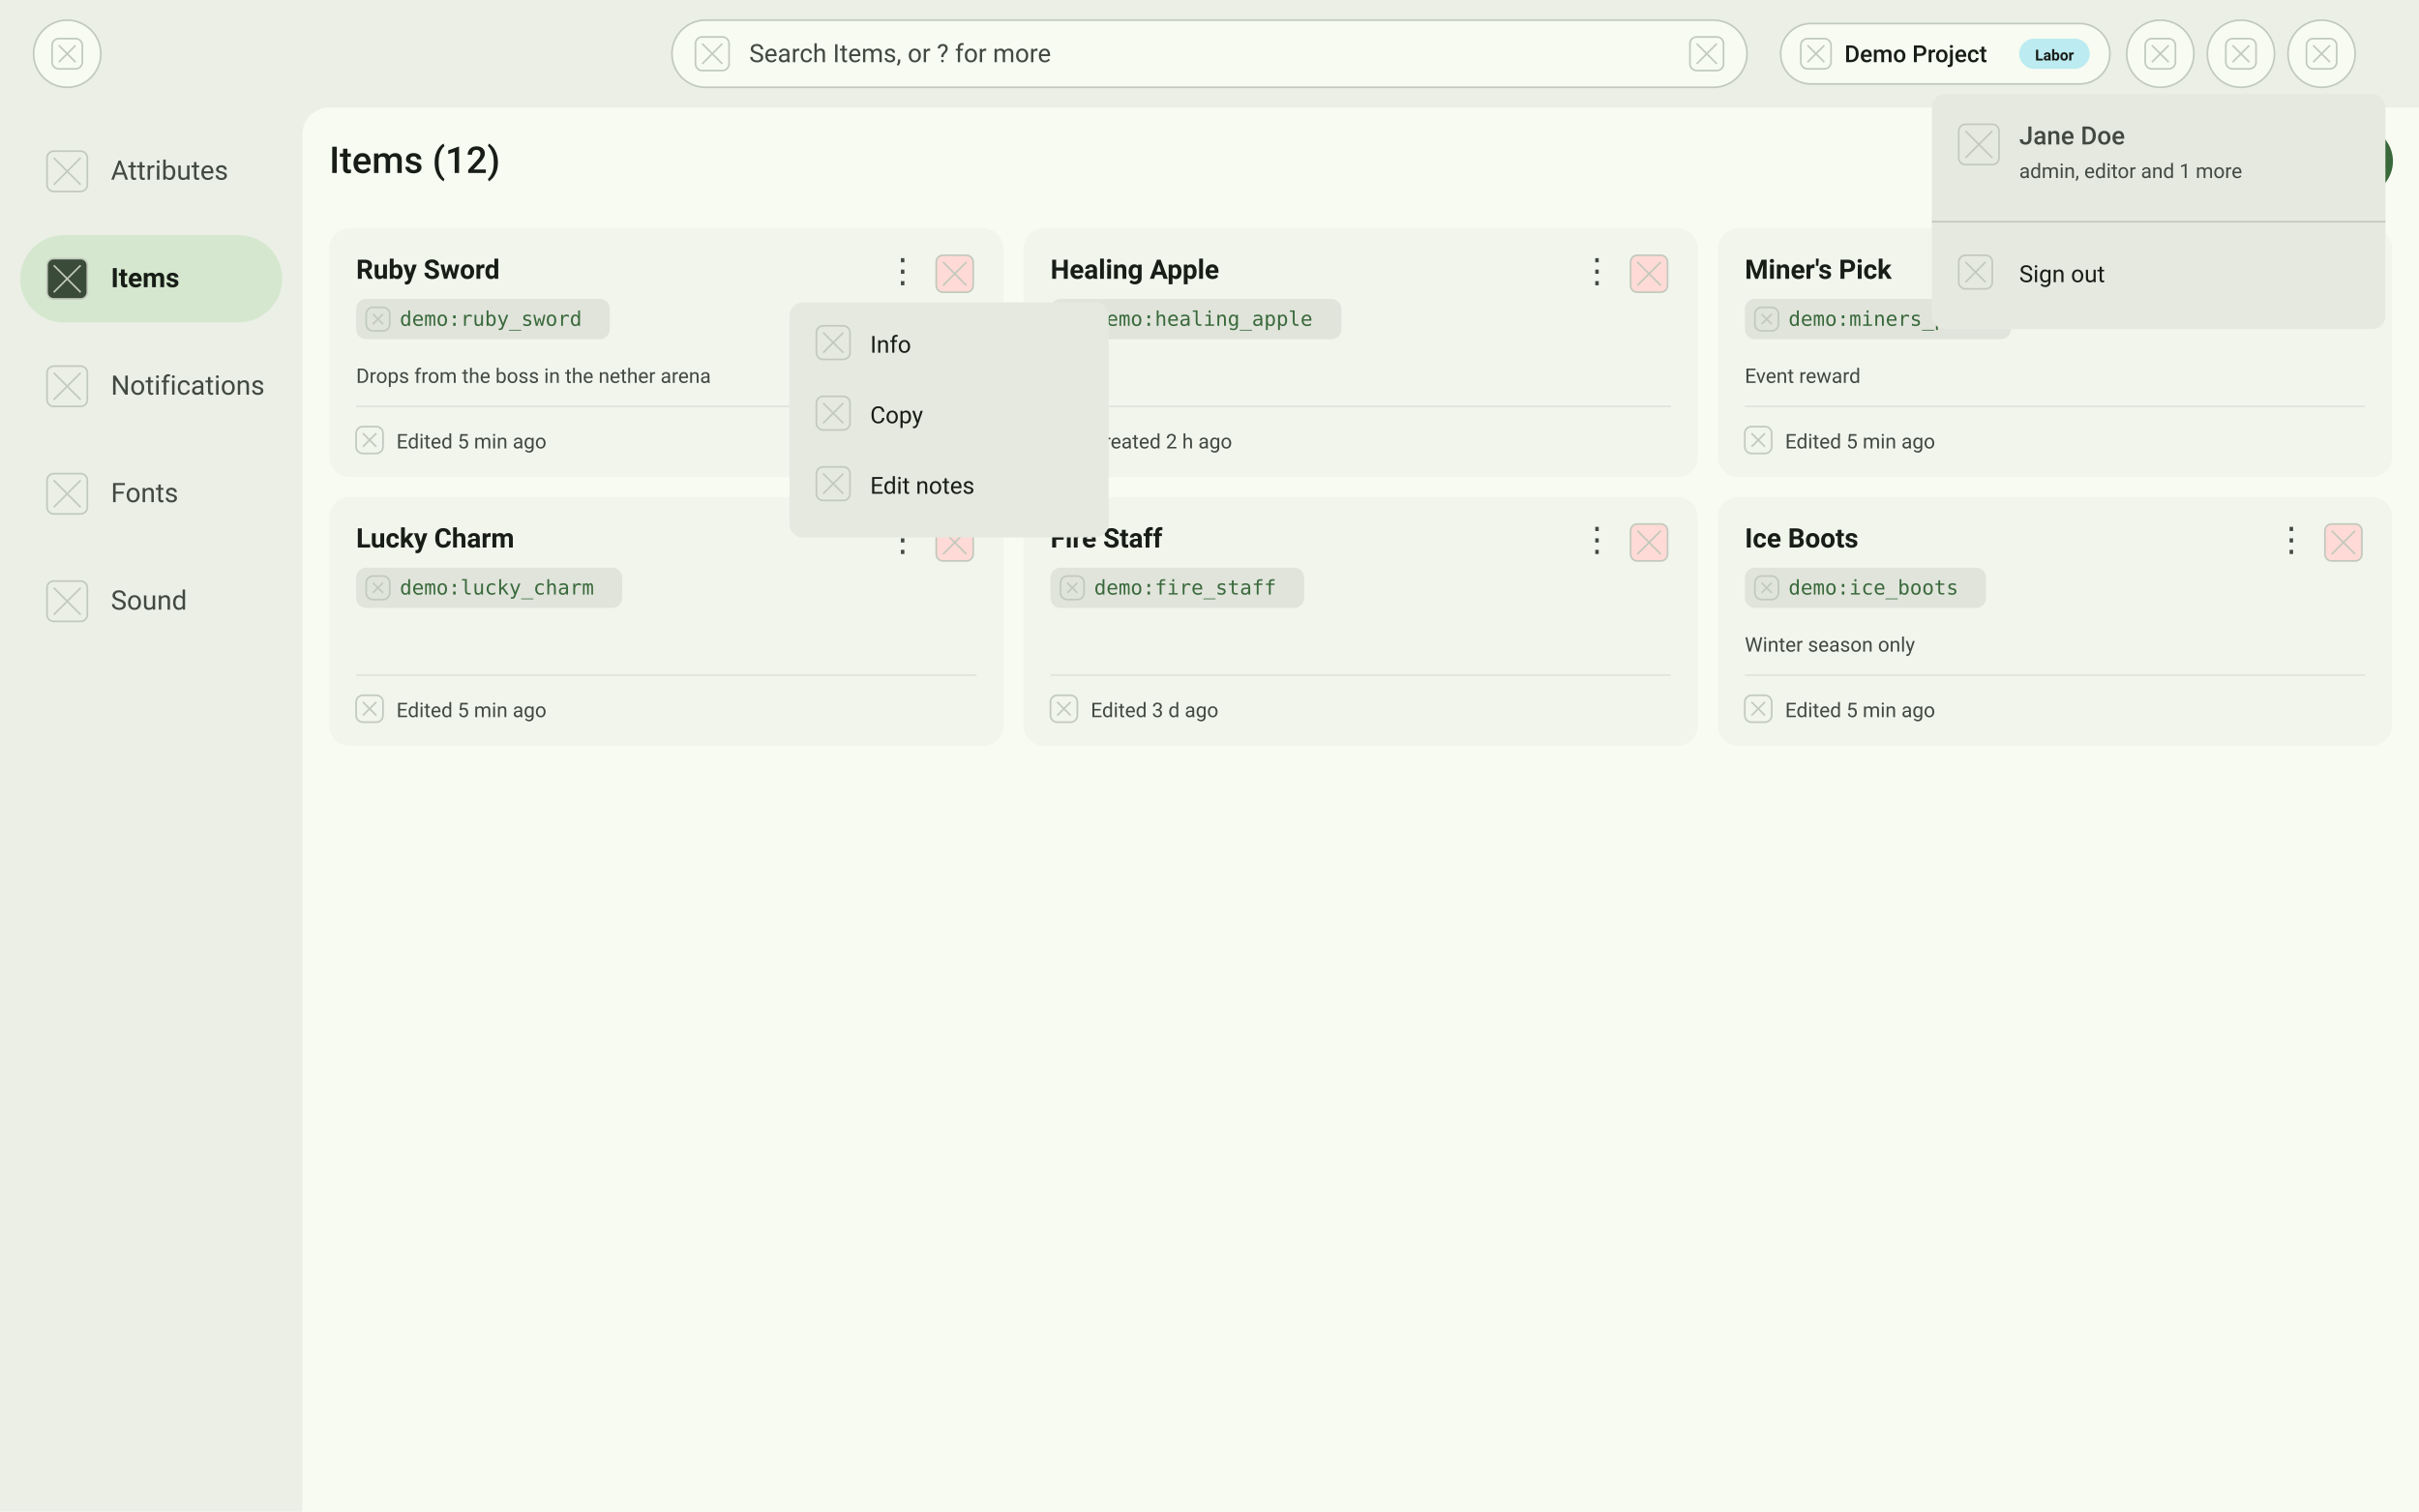
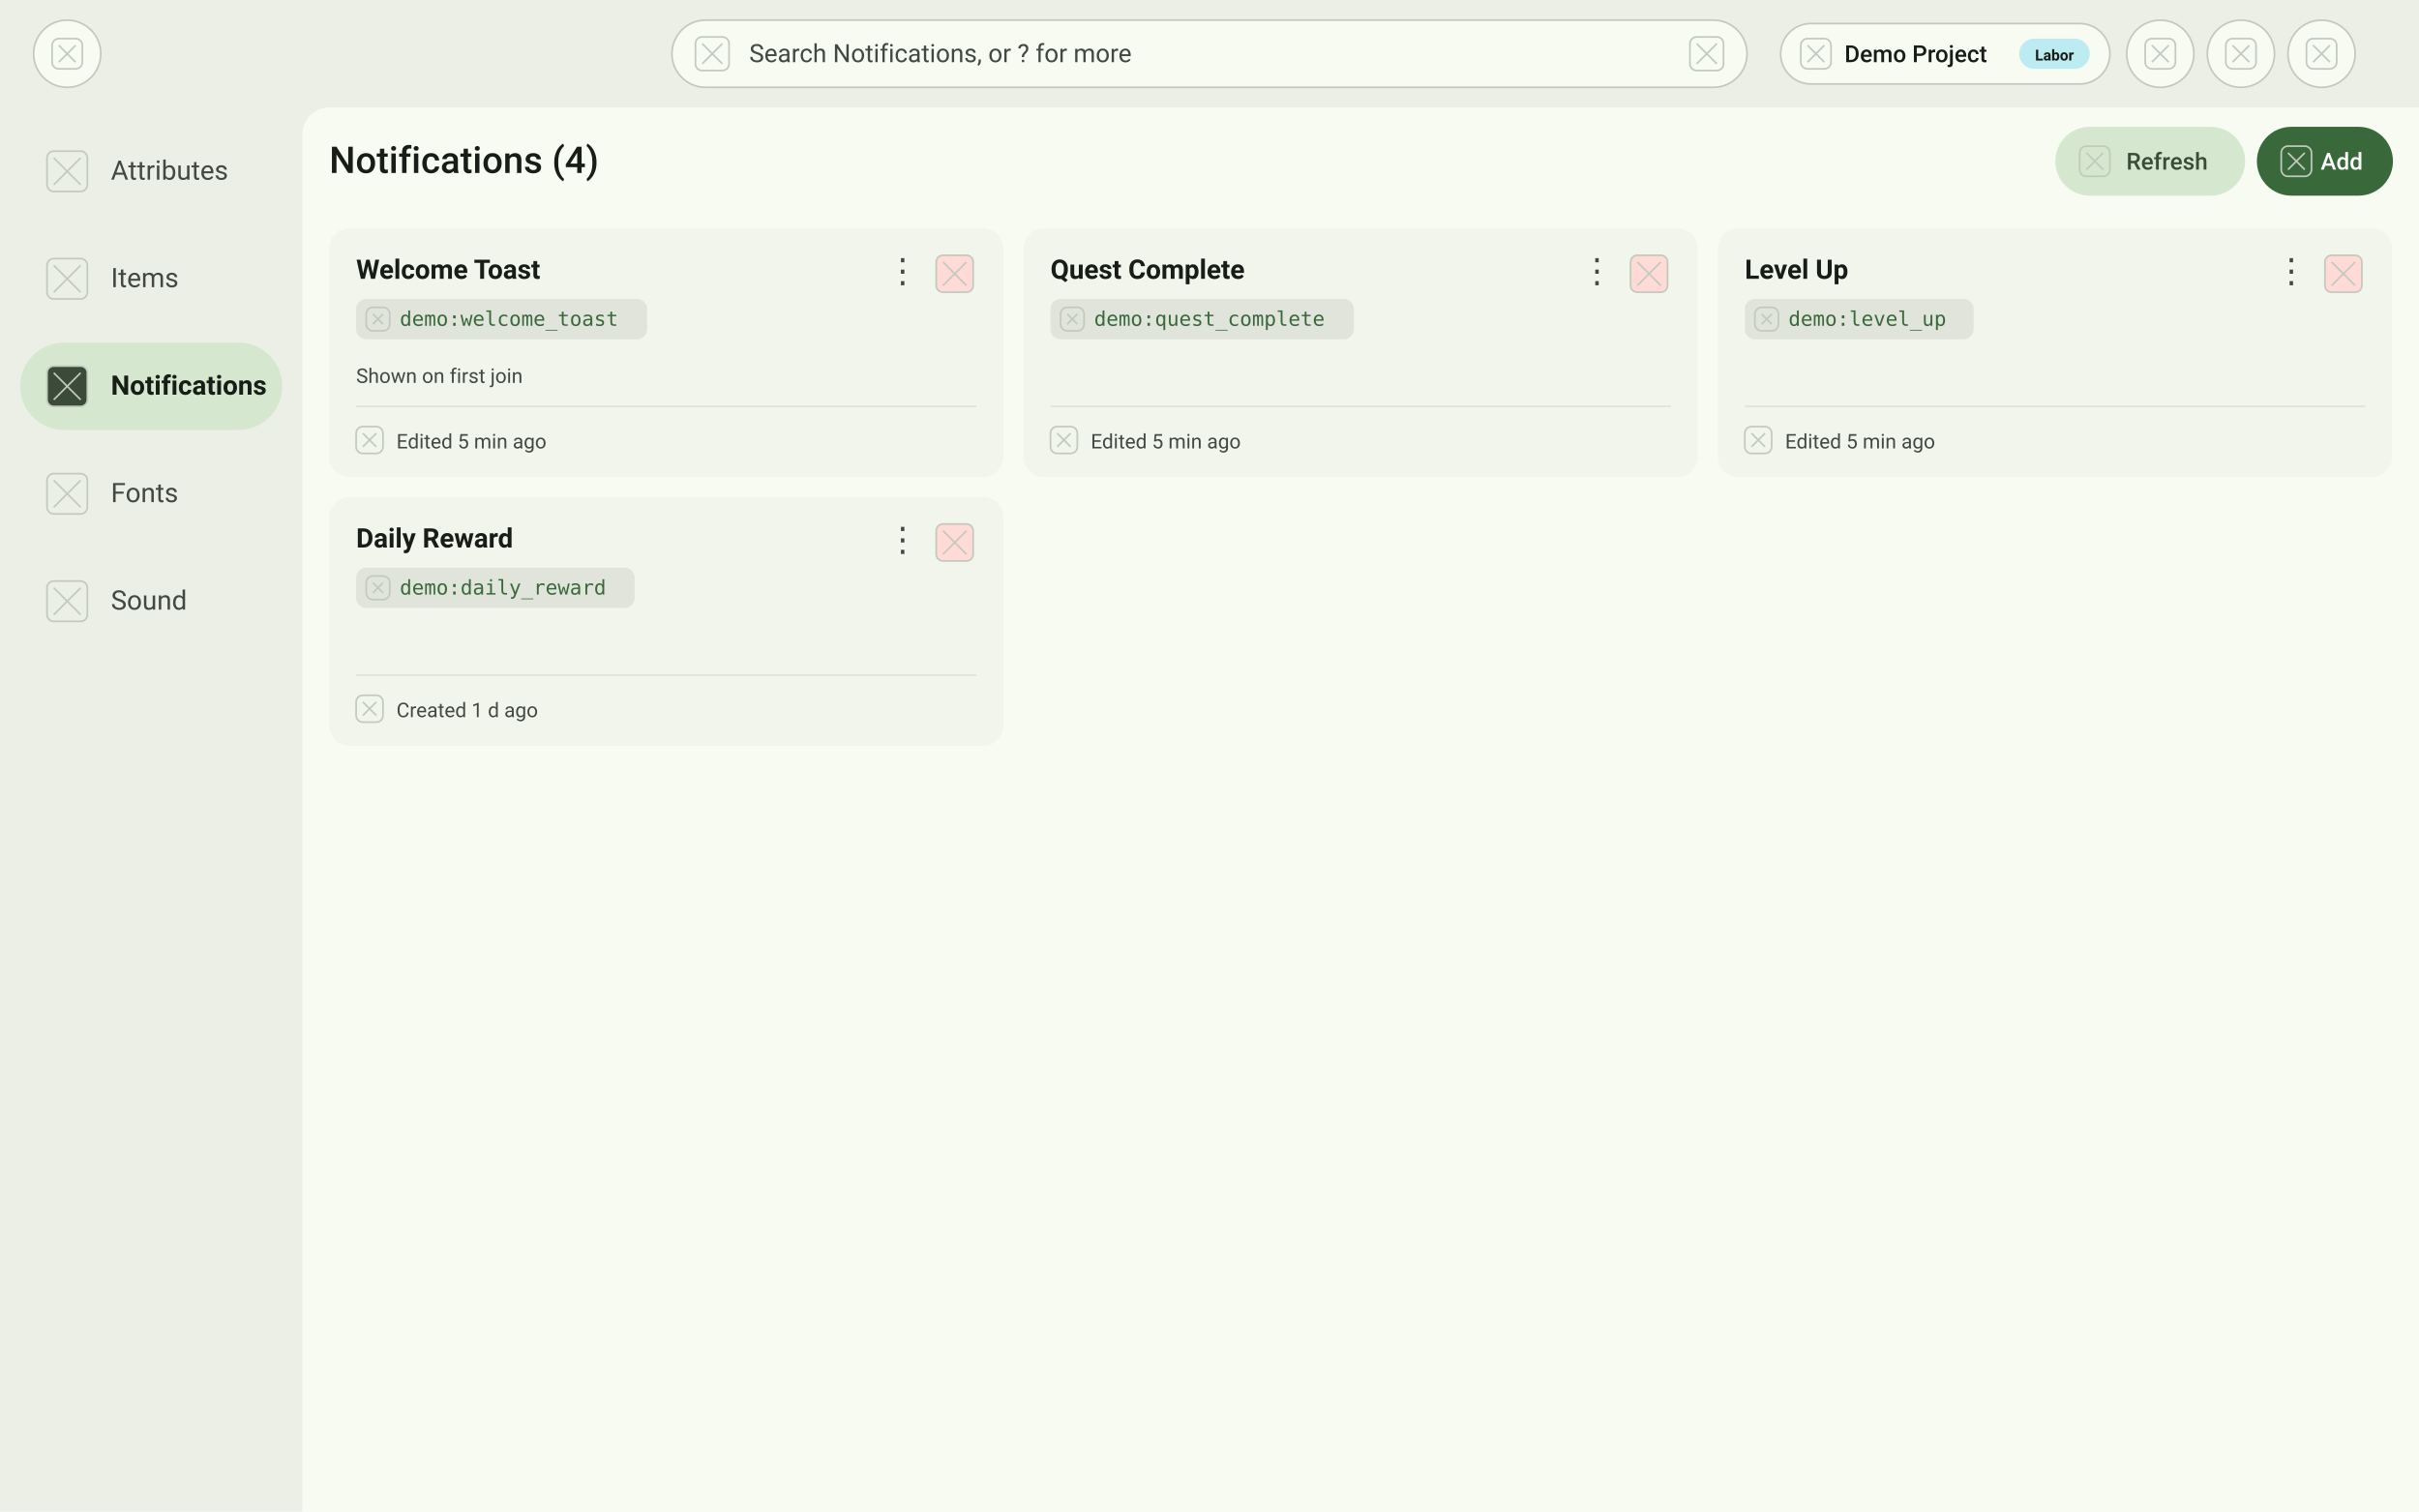
<svg xmlns="http://www.w3.org/2000/svg" width="1440" height="900" viewBox="0 0 1440 900">
  <rect x="0" y="0" width="1440" height="900" rx="0" fill="#F7FBF1" stroke="none" stroke-width="1" />
  <rect x="0" y="0" width="1440" height="900" rx="0" fill="#EBEFE6" stroke="none" stroke-width="1" />
  <circle cx="40.0" cy="32.0" r="20.0" fill="#F7FBF1" stroke="#C2C9BD" />
  <rect x="31.0" y="23.0" width="18" height="18" rx="4" fill="none" stroke="#C2C9BD" stroke-width="1" />
  <line x1="35.0" y1="27.0" x2="45.0" y2="37.0" stroke="#C2C9BD" stroke-width="1" />
  <line x1="45.0" y1="27.0" x2="35.0" y2="37.0" stroke="#C2C9BD" stroke-width="1" />
  <rect x="400.0" y="12" width="640" height="40" rx="20" fill="#F7FBF1" stroke="#C2C9BD" stroke-width="1" />
  <rect x="414.0" y="22" width="20" height="20" rx="4" fill="none" stroke="#C2C9BD" stroke-width="1" />
  <line x1="418.0" y1="26" x2="430.0" y2="38" stroke="#C2C9BD" stroke-width="1" />
  <line x1="430.0" y1="26" x2="418.0" y2="38" stroke="#C2C9BD" stroke-width="1" />
-   <text x="446.0" y="37" font-family="Work Sans, Roboto, Arial, sans-serif" font-size="15" font-weight="400" fill="#424940" text-anchor="start">Search Items, or ? for more</text>
+   <text x="446.0" y="37" font-family="Work Sans, Roboto, Arial, sans-serif" font-size="15" font-weight="400" fill="#424940" text-anchor="start">Search Notifications, or ? for more</text>
  <rect x="1006.0" y="22" width="20" height="20" rx="4" fill="none" stroke="#C2C9BD" stroke-width="1" />
  <line x1="1010.0" y1="26" x2="1022.0" y2="38" stroke="#C2C9BD" stroke-width="1" />
  <line x1="1022.0" y1="26" x2="1010.0" y2="38" stroke="#C2C9BD" stroke-width="1" />
  <rect x="1060" y="14" width="196" height="36" rx="18" fill="#F7FBF1" stroke="#C2C9BD" stroke-width="1" />
  <rect x="1072" y="23" width="18" height="18" rx="4" fill="none" stroke="#C2C9BD" stroke-width="1" />
  <line x1="1076" y1="27" x2="1086" y2="37" stroke="#C2C9BD" stroke-width="1" />
  <line x1="1086" y1="27" x2="1076" y2="37" stroke="#C2C9BD" stroke-width="1" />
  <text x="1098" y="37" font-family="Work Sans, Roboto, Arial, sans-serif" font-size="14" font-weight="500" fill="#181D17" text-anchor="start">Demo Project</text>
  <rect x="1202" y="23" width="42" height="18" rx="9" fill="#BCEBF1" stroke="none" stroke-width="1" />
  <text x="1223" y="36" font-family="Work Sans, Roboto, Arial, sans-serif" font-size="9" font-weight="700" fill="#181D17" text-anchor="middle">Labor</text>
  <circle cx="1286.0" cy="32.0" r="20.0" fill="#F7FBF1" stroke="#C2C9BD" />
  <rect x="1277.0" y="23.0" width="18" height="18" rx="4" fill="none" stroke="#C2C9BD" stroke-width="1" />
  <line x1="1281.0" y1="27.0" x2="1291.0" y2="37.0" stroke="#C2C9BD" stroke-width="1" />
  <line x1="1291.0" y1="27.0" x2="1281.0" y2="37.0" stroke="#C2C9BD" stroke-width="1" />
  <circle cx="1334.0" cy="32.0" r="20.0" fill="#F7FBF1" stroke="#C2C9BD" />
  <rect x="1325.0" y="23.0" width="18" height="18" rx="4" fill="none" stroke="#C2C9BD" stroke-width="1" />
  <line x1="1329.0" y1="27.0" x2="1339.0" y2="37.0" stroke="#C2C9BD" stroke-width="1" />
  <line x1="1339.0" y1="27.0" x2="1329.0" y2="37.0" stroke="#C2C9BD" stroke-width="1" />
  <circle cx="1382.0" cy="32.0" r="20.0" fill="#F7FBF1" stroke="#C2C9BD" />
  <rect x="1373.0" y="23.0" width="18" height="18" rx="4" fill="none" stroke="#C2C9BD" stroke-width="1" />
  <line x1="1377.0" y1="27.0" x2="1387.0" y2="37.0" stroke="#C2C9BD" stroke-width="1" />
  <line x1="1387.0" y1="27.0" x2="1377.0" y2="37.0" stroke="#C2C9BD" stroke-width="1" />
  <rect x="28" y="90" width="24" height="24" rx="4" fill="none" stroke="#C2C9BD" stroke-width="1" />
  <line x1="32" y1="94" x2="48" y2="110" stroke="#C2C9BD" stroke-width="1" />
  <line x1="48" y1="94" x2="32" y2="110" stroke="#C2C9BD" stroke-width="1" />
  <text x="66" y="107" font-family="Work Sans, Roboto, Arial, sans-serif" font-size="16" font-weight="400" fill="#424940" text-anchor="start">Attributes</text>
-   <rect x="12" y="140" width="156" height="52" rx="26" fill="#D5E8CF" stroke="none" stroke-width="1" />
-   <rect x="28" y="154" width="24" height="24" rx="4" fill="#3B4B39" stroke="#C2C9BD" stroke-width="1" />
+   <rect x="28" y="154" width="24" height="24" rx="4" fill="none" stroke="#C2C9BD" stroke-width="1" />
  <line x1="32" y1="158" x2="48" y2="174" stroke="#C2C9BD" stroke-width="1" />
  <line x1="48" y1="158" x2="32" y2="174" stroke="#C2C9BD" stroke-width="1" />
-   <text x="66" y="171" font-family="Work Sans, Roboto, Arial, sans-serif" font-size="16" font-weight="600" fill="#181D17" text-anchor="start">Items</text>
-   <rect x="28" y="218" width="24" height="24" rx="4" fill="none" stroke="#C2C9BD" stroke-width="1" />
+   <text x="66" y="171" font-family="Work Sans, Roboto, Arial, sans-serif" font-size="16" font-weight="400" fill="#424940" text-anchor="start">Items</text>
+   <rect x="12" y="204" width="156" height="52" rx="26" fill="#D5E8CF" stroke="none" stroke-width="1" />
+   <rect x="28" y="218" width="24" height="24" rx="4" fill="#3B4B39" stroke="#C2C9BD" stroke-width="1" />
  <line x1="32" y1="222" x2="48" y2="238" stroke="#C2C9BD" stroke-width="1" />
  <line x1="48" y1="222" x2="32" y2="238" stroke="#C2C9BD" stroke-width="1" />
-   <text x="66" y="235" font-family="Work Sans, Roboto, Arial, sans-serif" font-size="16" font-weight="400" fill="#424940" text-anchor="start">Notifications</text>
+   <text x="66" y="235" font-family="Work Sans, Roboto, Arial, sans-serif" font-size="16" font-weight="600" fill="#181D17" text-anchor="start">Notifications</text>
  <rect x="28" y="282" width="24" height="24" rx="4" fill="none" stroke="#C2C9BD" stroke-width="1" />
  <line x1="32" y1="286" x2="48" y2="302" stroke="#C2C9BD" stroke-width="1" />
  <line x1="48" y1="286" x2="32" y2="302" stroke="#C2C9BD" stroke-width="1" />
  <text x="66" y="299" font-family="Work Sans, Roboto, Arial, sans-serif" font-size="16" font-weight="400" fill="#424940" text-anchor="start">Fonts</text>
  <rect x="28" y="346" width="24" height="24" rx="4" fill="none" stroke="#C2C9BD" stroke-width="1" />
  <line x1="32" y1="350" x2="48" y2="366" stroke="#C2C9BD" stroke-width="1" />
  <line x1="48" y1="350" x2="32" y2="366" stroke="#C2C9BD" stroke-width="1" />
  <text x="66" y="363" font-family="Work Sans, Roboto, Arial, sans-serif" font-size="16" font-weight="400" fill="#424940" text-anchor="start">Sound</text>
  <rect x="180" y="64" width="1280" height="856" rx="16" fill="#F7FBF1" stroke="none" stroke-width="1" />
-   <text x="196" y="103" font-family="Work Sans, Roboto, Arial, sans-serif" font-size="22" font-weight="500" fill="#181D17" text-anchor="start">Items (12)</text>
+   <text x="196" y="103" font-family="Work Sans, Roboto, Arial, sans-serif" font-size="22" font-weight="500" fill="#181D17" text-anchor="start">Notifications (4)</text>
  <rect x="1344" y="76" width="80" height="40" rx="20.0" fill="#39693B" stroke="#39693B" stroke-width="1" />
  <rect x="1358" y="87.0" width="18" height="18" rx="4" fill="none" stroke="#C2C9BD" stroke-width="1" />
  <line x1="1362" y1="91.0" x2="1372" y2="101.0" stroke="#C2C9BD" stroke-width="1" />
  <line x1="1372" y1="91.0" x2="1362" y2="101.0" stroke="#C2C9BD" stroke-width="1" />
  <text x="1394.0" y="101.0" font-family="Work Sans, Roboto, Arial, sans-serif" font-size="14" font-weight="500" fill="#FFFFFF" text-anchor="middle">Add</text>
  <rect x="1224" y="76" width="112" height="40" rx="20.0" fill="#D5E8CF" stroke="#D5E8CF" stroke-width="1" />
  <rect x="1238" y="87.0" width="18" height="18" rx="4" fill="none" stroke="#C2C9BD" stroke-width="1" />
  <line x1="1242" y1="91.0" x2="1252" y2="101.0" stroke="#C2C9BD" stroke-width="1" />
  <line x1="1252" y1="91.0" x2="1242" y2="101.0" stroke="#C2C9BD" stroke-width="1" />
  <text x="1290.0" y="101.0" font-family="Work Sans, Roboto, Arial, sans-serif" font-size="14" font-weight="500" fill="#3B4B39" text-anchor="middle">Refresh</text>
  <rect x="196.0" y="136" width="401.333" height="148" rx="12" fill="#F1F5EC" stroke="none" stroke-width="1" />
-   <text x="212.0" y="166" font-family="Work Sans, Roboto, Arial, sans-serif" font-size="16" font-weight="700" fill="#181D17" text-anchor="start">Ruby Sword</text>
-   <rect x="212.0" y="178" width="151.0" height="24" rx="6" fill="#E0E4DB" stroke="none" stroke-width="1" />
+   <text x="212.0" y="166" font-family="Work Sans, Roboto, Arial, sans-serif" font-size="16" font-weight="700" fill="#181D17" text-anchor="start">Welcome Toast</text>
+   <rect x="212.0" y="178" width="173.2" height="24" rx="6" fill="#E0E4DB" stroke="none" stroke-width="1" />
  <rect x="218.0" y="183" width="14" height="14" rx="4" fill="none" stroke="#C2C9BD" stroke-width="1" />
  <line x1="222.0" y1="187" x2="228.0" y2="193" stroke="#C2C9BD" stroke-width="1" />
  <line x1="228.0" y1="187" x2="222.0" y2="193" stroke="#C2C9BD" stroke-width="1" />
-   <text x="238.0" y="194" font-family="monospace" font-size="12" fill="#39693B">demo:ruby_sword</text>
+   <text x="238.0" y="194" font-family="monospace" font-size="12" fill="#39693B">demo:welcome_toast</text>
  <text x="537.333" y="168" font-family="Work Sans, Roboto, Arial, sans-serif" font-size="20" font-weight="400" fill="#424940" text-anchor="middle">⋮</text>
  <rect x="557.333" y="152" width="22" height="22" rx="4" fill="#FFDAD6" stroke="#C2C9BD" stroke-width="1" />
  <line x1="561.333" y1="156" x2="575.333" y2="170" stroke="#C2C9BD" stroke-width="1" />
  <line x1="575.333" y1="156" x2="561.333" y2="170" stroke="#C2C9BD" stroke-width="1" />
-   <text x="212.0" y="228" font-family="Work Sans, Roboto, Arial, sans-serif" font-size="12" font-weight="400" fill="#424940" text-anchor="start">Drops from the boss in the nether arena</text>
+   <text x="212.0" y="228" font-family="Work Sans, Roboto, Arial, sans-serif" font-size="12" font-weight="400" fill="#424940" text-anchor="start">Shown on first join</text>
  <line x1="212.0" y1="242" x2="581.333" y2="242" stroke="#E0E4DB" stroke-width="1" />
  <rect x="212.0" y="254" width="16" height="16" rx="4" fill="none" stroke="#C2C9BD" stroke-width="1" />
  <line x1="216.0" y1="258" x2="224.0" y2="266" stroke="#C2C9BD" stroke-width="1" />
  <line x1="224.0" y1="258" x2="216.0" y2="266" stroke="#C2C9BD" stroke-width="1" />
  <text x="236.0" y="267" font-family="Work Sans, Roboto, Arial, sans-serif" font-size="12" font-weight="400" fill="#424940" text-anchor="start">Edited 5 min ago</text>
  <rect x="609.333" y="136" width="401.333" height="148" rx="12" fill="#F1F5EC" stroke="none" stroke-width="1" />
-   <text x="625.333" y="166" font-family="Work Sans, Roboto, Arial, sans-serif" font-size="16" font-weight="700" fill="#181D17" text-anchor="start">Healing Apple</text>
-   <rect x="625.333" y="178" width="173.2" height="24" rx="6" fill="#E0E4DB" stroke="none" stroke-width="1" />
+   <text x="625.333" y="166" font-family="Work Sans, Roboto, Arial, sans-serif" font-size="16" font-weight="700" fill="#181D17" text-anchor="start">Quest Complete</text>
+   <rect x="625.333" y="178" width="180.6" height="24" rx="6" fill="#E0E4DB" stroke="none" stroke-width="1" />
  <rect x="631.333" y="183" width="14" height="14" rx="4" fill="none" stroke="#C2C9BD" stroke-width="1" />
  <line x1="635.333" y1="187" x2="641.333" y2="193" stroke="#C2C9BD" stroke-width="1" />
  <line x1="641.333" y1="187" x2="635.333" y2="193" stroke="#C2C9BD" stroke-width="1" />
-   <text x="651.333" y="194" font-family="monospace" font-size="12" fill="#39693B">demo:healing_apple</text>
+   <text x="651.333" y="194" font-family="monospace" font-size="12" fill="#39693B">demo:quest_complete</text>
  <text x="950.667" y="168" font-family="Work Sans, Roboto, Arial, sans-serif" font-size="20" font-weight="400" fill="#424940" text-anchor="middle">⋮</text>
  <rect x="970.667" y="152" width="22" height="22" rx="4" fill="#FFDAD6" stroke="#C2C9BD" stroke-width="1" />
  <line x1="974.667" y1="156" x2="988.667" y2="170" stroke="#C2C9BD" stroke-width="1" />
  <line x1="988.667" y1="156" x2="974.667" y2="170" stroke="#C2C9BD" stroke-width="1" />
  <line x1="625.333" y1="242" x2="994.667" y2="242" stroke="#E0E4DB" stroke-width="1" />
  <rect x="625.333" y="254" width="16" height="16" rx="4" fill="none" stroke="#C2C9BD" stroke-width="1" />
  <line x1="629.333" y1="258" x2="637.333" y2="266" stroke="#C2C9BD" stroke-width="1" />
  <line x1="637.333" y1="258" x2="629.333" y2="266" stroke="#C2C9BD" stroke-width="1" />
-   <text x="649.333" y="267" font-family="Work Sans, Roboto, Arial, sans-serif" font-size="12" font-weight="400" fill="#424940" text-anchor="start">Created 2 h ago</text>
+   <text x="649.333" y="267" font-family="Work Sans, Roboto, Arial, sans-serif" font-size="12" font-weight="400" fill="#424940" text-anchor="start">Edited 5 min ago</text>
  <rect x="1022.667" y="136" width="401.333" height="148" rx="12" fill="#F1F5EC" stroke="none" stroke-width="1" />
-   <text x="1038.667" y="166" font-family="Work Sans, Roboto, Arial, sans-serif" font-size="16" font-weight="700" fill="#181D17" text-anchor="start">Miner's Pick</text>
-   <rect x="1038.667" y="178" width="158.4" height="24" rx="6" fill="#E0E4DB" stroke="none" stroke-width="1" />
+   <text x="1038.667" y="166" font-family="Work Sans, Roboto, Arial, sans-serif" font-size="16" font-weight="700" fill="#181D17" text-anchor="start">Level Up</text>
+   <rect x="1038.667" y="178" width="136.2" height="24" rx="6" fill="#E0E4DB" stroke="none" stroke-width="1" />
  <rect x="1044.667" y="183" width="14" height="14" rx="4" fill="none" stroke="#C2C9BD" stroke-width="1" />
  <line x1="1048.667" y1="187" x2="1054.667" y2="193" stroke="#C2C9BD" stroke-width="1" />
  <line x1="1054.667" y1="187" x2="1048.667" y2="193" stroke="#C2C9BD" stroke-width="1" />
-   <text x="1064.667" y="194" font-family="monospace" font-size="12" fill="#39693B">demo:miners_pick</text>
+   <text x="1064.667" y="194" font-family="monospace" font-size="12" fill="#39693B">demo:level_up</text>
  <text x="1364.0" y="168" font-family="Work Sans, Roboto, Arial, sans-serif" font-size="20" font-weight="400" fill="#424940" text-anchor="middle">⋮</text>
  <rect x="1384.0" y="152" width="22" height="22" rx="4" fill="#FFDAD6" stroke="#C2C9BD" stroke-width="1" />
  <line x1="1388.0" y1="156" x2="1402.0" y2="170" stroke="#C2C9BD" stroke-width="1" />
  <line x1="1402.0" y1="156" x2="1388.0" y2="170" stroke="#C2C9BD" stroke-width="1" />
-   <text x="1038.667" y="228" font-family="Work Sans, Roboto, Arial, sans-serif" font-size="12" font-weight="400" fill="#424940" text-anchor="start">Event reward</text>
  <line x1="1038.667" y1="242" x2="1408.0" y2="242" stroke="#E0E4DB" stroke-width="1" />
  <rect x="1038.667" y="254" width="16" height="16" rx="4" fill="none" stroke="#C2C9BD" stroke-width="1" />
  <line x1="1042.667" y1="258" x2="1050.667" y2="266" stroke="#C2C9BD" stroke-width="1" />
  <line x1="1050.667" y1="258" x2="1042.667" y2="266" stroke="#C2C9BD" stroke-width="1" />
  <text x="1062.667" y="267" font-family="Work Sans, Roboto, Arial, sans-serif" font-size="12" font-weight="400" fill="#424940" text-anchor="start">Edited 5 min ago</text>
  <rect x="196.0" y="296" width="401.333" height="148" rx="12" fill="#F1F5EC" stroke="none" stroke-width="1" />
-   <text x="212.0" y="326" font-family="Work Sans, Roboto, Arial, sans-serif" font-size="16" font-weight="700" fill="#181D17" text-anchor="start">Lucky Charm</text>
-   <rect x="212.0" y="338" width="158.4" height="24" rx="6" fill="#E0E4DB" stroke="none" stroke-width="1" />
+   <text x="212.0" y="326" font-family="Work Sans, Roboto, Arial, sans-serif" font-size="16" font-weight="700" fill="#181D17" text-anchor="start">Daily Reward</text>
+   <rect x="212.0" y="338" width="165.8" height="24" rx="6" fill="#E0E4DB" stroke="none" stroke-width="1" />
  <rect x="218.0" y="343" width="14" height="14" rx="4" fill="none" stroke="#C2C9BD" stroke-width="1" />
  <line x1="222.0" y1="347" x2="228.0" y2="353" stroke="#C2C9BD" stroke-width="1" />
  <line x1="228.0" y1="347" x2="222.0" y2="353" stroke="#C2C9BD" stroke-width="1" />
-   <text x="238.0" y="354" font-family="monospace" font-size="12" fill="#39693B">demo:lucky_charm</text>
+   <text x="238.0" y="354" font-family="monospace" font-size="12" fill="#39693B">demo:daily_reward</text>
  <text x="537.333" y="328" font-family="Work Sans, Roboto, Arial, sans-serif" font-size="20" font-weight="400" fill="#424940" text-anchor="middle">⋮</text>
  <rect x="557.333" y="312" width="22" height="22" rx="4" fill="#FFDAD6" stroke="#C2C9BD" stroke-width="1" />
  <line x1="561.333" y1="316" x2="575.333" y2="330" stroke="#C2C9BD" stroke-width="1" />
  <line x1="575.333" y1="316" x2="561.333" y2="330" stroke="#C2C9BD" stroke-width="1" />
  <line x1="212.0" y1="402" x2="581.333" y2="402" stroke="#E0E4DB" stroke-width="1" />
  <rect x="212.0" y="414" width="16" height="16" rx="4" fill="none" stroke="#C2C9BD" stroke-width="1" />
  <line x1="216.0" y1="418" x2="224.0" y2="426" stroke="#C2C9BD" stroke-width="1" />
  <line x1="224.0" y1="418" x2="216.0" y2="426" stroke="#C2C9BD" stroke-width="1" />
-   <text x="236.0" y="427" font-family="Work Sans, Roboto, Arial, sans-serif" font-size="12" font-weight="400" fill="#424940" text-anchor="start">Edited 5 min ago</text>
-   <rect x="609.333" y="296" width="401.333" height="148" rx="12" fill="#F1F5EC" stroke="none" stroke-width="1" />
-   <text x="625.333" y="326" font-family="Work Sans, Roboto, Arial, sans-serif" font-size="16" font-weight="700" fill="#181D17" text-anchor="start">Fire Staff</text>
-   <rect x="625.333" y="338" width="151.0" height="24" rx="6" fill="#E0E4DB" stroke="none" stroke-width="1" />
-   <rect x="631.333" y="343" width="14" height="14" rx="4" fill="none" stroke="#C2C9BD" stroke-width="1" />
-   <line x1="635.333" y1="347" x2="641.333" y2="353" stroke="#C2C9BD" stroke-width="1" />
-   <line x1="641.333" y1="347" x2="635.333" y2="353" stroke="#C2C9BD" stroke-width="1" />
-   <text x="651.333" y="354" font-family="monospace" font-size="12" fill="#39693B">demo:fire_staff</text>
-   <text x="950.667" y="328" font-family="Work Sans, Roboto, Arial, sans-serif" font-size="20" font-weight="400" fill="#424940" text-anchor="middle">⋮</text>
-   <rect x="970.667" y="312" width="22" height="22" rx="4" fill="#FFDAD6" stroke="#C2C9BD" stroke-width="1" />
-   <line x1="974.667" y1="316" x2="988.667" y2="330" stroke="#C2C9BD" stroke-width="1" />
-   <line x1="988.667" y1="316" x2="974.667" y2="330" stroke="#C2C9BD" stroke-width="1" />
-   <line x1="625.333" y1="402" x2="994.667" y2="402" stroke="#E0E4DB" stroke-width="1" />
-   <rect x="625.333" y="414" width="16" height="16" rx="4" fill="none" stroke="#C2C9BD" stroke-width="1" />
-   <line x1="629.333" y1="418" x2="637.333" y2="426" stroke="#C2C9BD" stroke-width="1" />
-   <line x1="637.333" y1="418" x2="629.333" y2="426" stroke="#C2C9BD" stroke-width="1" />
-   <text x="649.333" y="427" font-family="Work Sans, Roboto, Arial, sans-serif" font-size="12" font-weight="400" fill="#424940" text-anchor="start">Edited 3 d ago</text>
-   <rect x="1022.667" y="296" width="401.333" height="148" rx="12" fill="#F1F5EC" stroke="none" stroke-width="1" />
-   <text x="1038.667" y="326" font-family="Work Sans, Roboto, Arial, sans-serif" font-size="16" font-weight="700" fill="#181D17" text-anchor="start">Ice Boots</text>
-   <rect x="1038.667" y="338" width="143.6" height="24" rx="6" fill="#E0E4DB" stroke="none" stroke-width="1" />
-   <rect x="1044.667" y="343" width="14" height="14" rx="4" fill="none" stroke="#C2C9BD" stroke-width="1" />
-   <line x1="1048.667" y1="347" x2="1054.667" y2="353" stroke="#C2C9BD" stroke-width="1" />
-   <line x1="1054.667" y1="347" x2="1048.667" y2="353" stroke="#C2C9BD" stroke-width="1" />
-   <text x="1064.667" y="354" font-family="monospace" font-size="12" fill="#39693B">demo:ice_boots</text>
-   <text x="1364.0" y="328" font-family="Work Sans, Roboto, Arial, sans-serif" font-size="20" font-weight="400" fill="#424940" text-anchor="middle">⋮</text>
-   <rect x="1384.0" y="312" width="22" height="22" rx="4" fill="#FFDAD6" stroke="#C2C9BD" stroke-width="1" />
-   <line x1="1388.0" y1="316" x2="1402.0" y2="330" stroke="#C2C9BD" stroke-width="1" />
-   <line x1="1402.0" y1="316" x2="1388.0" y2="330" stroke="#C2C9BD" stroke-width="1" />
-   <text x="1038.667" y="388" font-family="Work Sans, Roboto, Arial, sans-serif" font-size="12" font-weight="400" fill="#424940" text-anchor="start">Winter season only</text>
-   <line x1="1038.667" y1="402" x2="1408.0" y2="402" stroke="#E0E4DB" stroke-width="1" />
-   <rect x="1038.667" y="414" width="16" height="16" rx="4" fill="none" stroke="#C2C9BD" stroke-width="1" />
-   <line x1="1042.667" y1="418" x2="1050.667" y2="426" stroke="#C2C9BD" stroke-width="1" />
-   <line x1="1050.667" y1="418" x2="1042.667" y2="426" stroke="#C2C9BD" stroke-width="1" />
-   <text x="1062.667" y="427" font-family="Work Sans, Roboto, Arial, sans-serif" font-size="12" font-weight="400" fill="#424940" text-anchor="start">Edited 5 min ago</text>
-   <rect x="470" y="180" width="190" height="140" rx="8" fill="#E6E9E0" stroke="none" stroke-width="1" />
-   <rect x="486" y="194" width="20" height="20" rx="4" fill="none" stroke="#C2C9BD" stroke-width="1" />
-   <line x1="490" y1="198" x2="502" y2="210" stroke="#C2C9BD" stroke-width="1" />
-   <line x1="502" y1="198" x2="490" y2="210" stroke="#C2C9BD" stroke-width="1" />
-   <text x="518" y="210" font-family="Work Sans, Roboto, Arial, sans-serif" font-size="14" font-weight="400" fill="#181D17" text-anchor="start">Info</text>
-   <rect x="486" y="236" width="20" height="20" rx="4" fill="none" stroke="#C2C9BD" stroke-width="1" />
-   <line x1="490" y1="240" x2="502" y2="252" stroke="#C2C9BD" stroke-width="1" />
-   <line x1="502" y1="240" x2="490" y2="252" stroke="#C2C9BD" stroke-width="1" />
-   <text x="518" y="252" font-family="Work Sans, Roboto, Arial, sans-serif" font-size="14" font-weight="400" fill="#181D17" text-anchor="start">Copy</text>
-   <rect x="486" y="278" width="20" height="20" rx="4" fill="none" stroke="#C2C9BD" stroke-width="1" />
-   <line x1="490" y1="282" x2="502" y2="294" stroke="#C2C9BD" stroke-width="1" />
-   <line x1="502" y1="282" x2="490" y2="294" stroke="#C2C9BD" stroke-width="1" />
-   <text x="518" y="294" font-family="Work Sans, Roboto, Arial, sans-serif" font-size="14" font-weight="400" fill="#181D17" text-anchor="start">Edit notes</text>
-   <rect x="1150" y="56" width="270" height="140" rx="8" fill="#E6E9E0" stroke="none" stroke-width="1" />
-   <rect x="1166" y="74" width="24" height="24" rx="4" fill="none" stroke="#C2C9BD" stroke-width="1" />
-   <line x1="1170" y1="78" x2="1186" y2="94" stroke="#C2C9BD" stroke-width="1" />
-   <line x1="1186" y1="78" x2="1170" y2="94" stroke="#C2C9BD" stroke-width="1" />
-   <text x="1202" y="86" font-family="Work Sans, Roboto, Arial, sans-serif" font-size="15" font-weight="500" fill="#424940" text-anchor="start">Jane Doe</text>
-   <text x="1202" y="106" font-family="Work Sans, Roboto, Arial, sans-serif" font-size="12" font-weight="400" fill="#424940" text-anchor="start">admin, editor and 1 more</text>
-   <line x1="1150" y1="132" x2="1420" y2="132" stroke="#C2C9BD" stroke-width="1" />
-   <rect x="1166" y="152" width="20" height="20" rx="4" fill="none" stroke="#C2C9BD" stroke-width="1" />
-   <line x1="1170" y1="156" x2="1182" y2="168" stroke="#C2C9BD" stroke-width="1" />
-   <line x1="1182" y1="156" x2="1170" y2="168" stroke="#C2C9BD" stroke-width="1" />
-   <text x="1202" y="168" font-family="Work Sans, Roboto, Arial, sans-serif" font-size="14" font-weight="400" fill="#181D17" text-anchor="start">Sign out</text>
+   <text x="236.0" y="427" font-family="Work Sans, Roboto, Arial, sans-serif" font-size="12" font-weight="400" fill="#424940" text-anchor="start">Created 1 d ago</text>
</svg>
